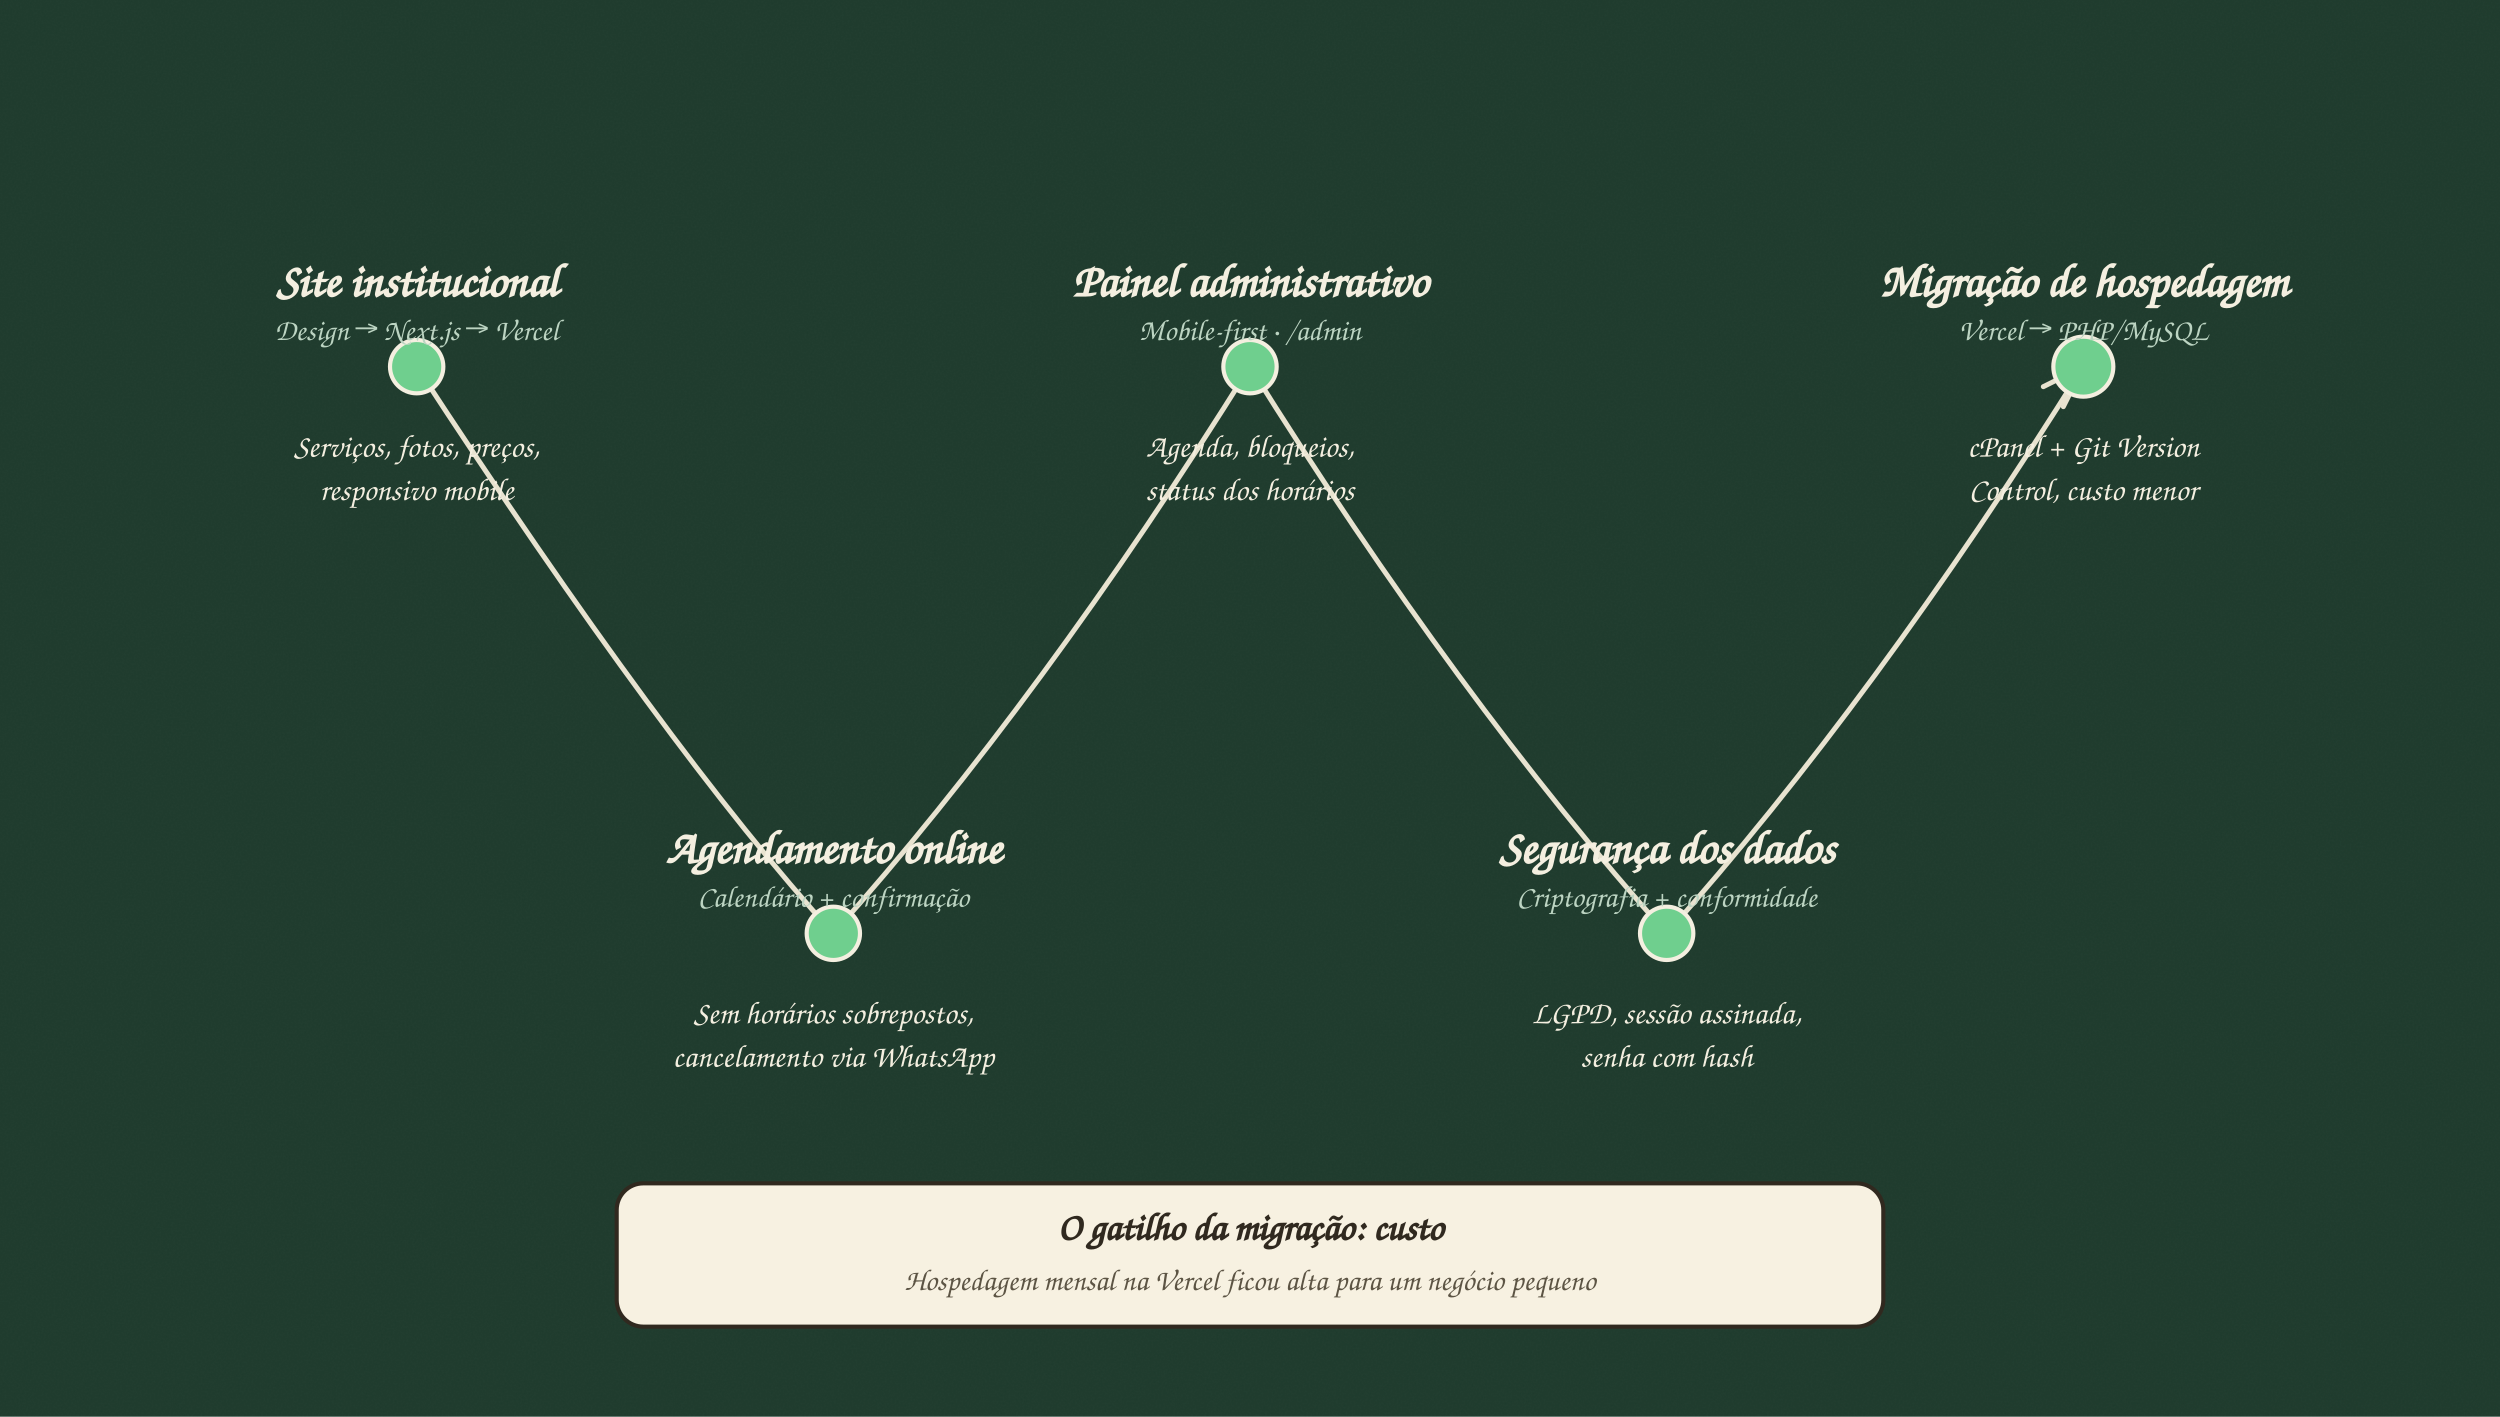
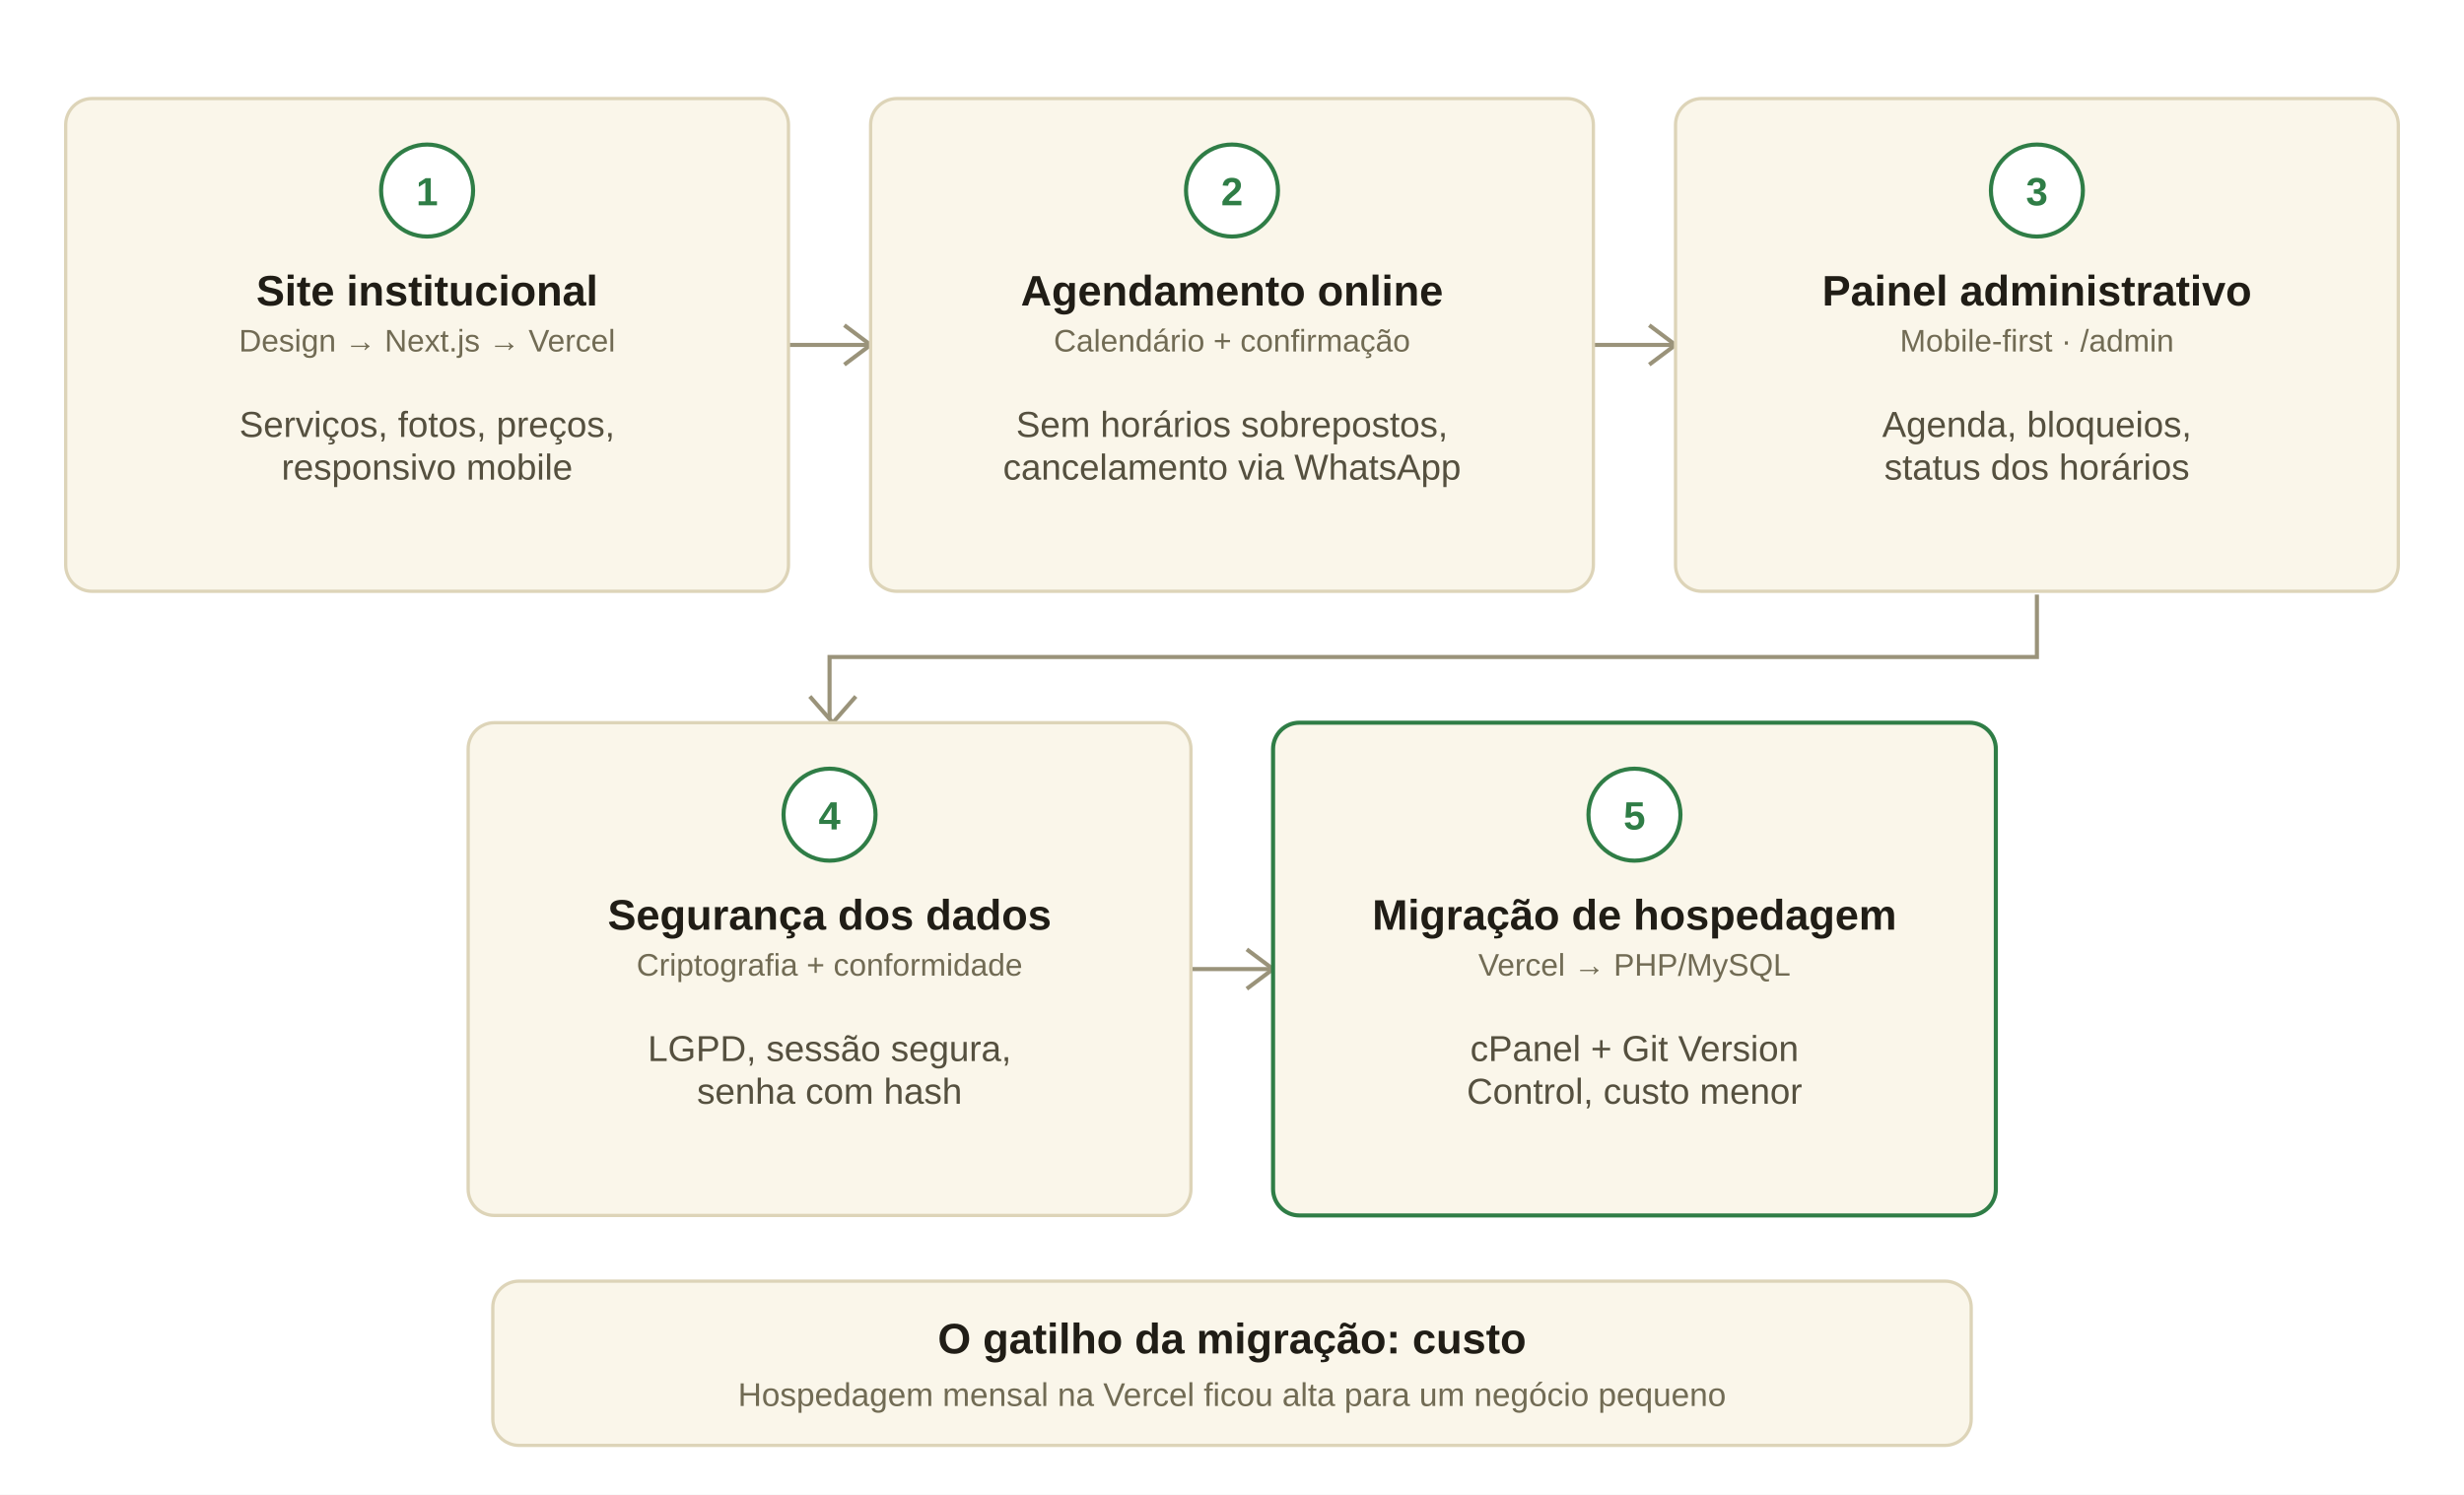
- <svg xmlns="http://www.w3.org/2000/svg" viewBox="0 0 1500 850">
-   <defs>
-     <filter id="chalkDustTl" x="-5%" y="-5%" width="110%" height="110%">
-       <feTurbulence type="fractalNoise" baseFrequency="0.85" numOctaves="2" result="noise" />
-       <feColorMatrix in="noise" type="matrix" values="0 0 0 0 1  0 0 0 0 1  0 0 0 0 1  0 0 0 0.025 0" />
-     </filter>
-   </defs>
-   <rect width="1500" height="850" fill="#1d3a2c" />
-   <rect width="1500" height="850" filter="url(#chalkDustTl)" />
-   <path d="M250,220 Q400,450 500,560 Q625,420 750,220 Q875,420 1000,560 Q1125,420 1250,220" fill="none" stroke="#e8e3d0" stroke-width="3" stroke-linecap="round" />
-   <path d="M1250,220 L1226,232" stroke="#e8e3d0" stroke-width="3" stroke-linecap="round" />
-   <path d="M1250,220 L1238,244" stroke="#e8e3d0" stroke-width="3" stroke-linecap="round" />
-   <g font-family="'Comic Sans MS','Segoe Print','Bradley Hand',cursive">
-     <g transform="translate(250,220)">
-       <circle r="16" fill="#6fcf8e" stroke="#f4efe0" stroke-width="2.5" />
-       <text y="-42" text-anchor="middle" fill="#f4efe0" font-size="28" font-weight="700">Site institucional</text>
-       <text y="-16" text-anchor="middle" fill="#bcd4c2" font-size="18">Design → Next.js → Vercel</text>
-       <text y="54" text-anchor="middle" fill="#f4efe0" font-size="19">Serviços, fotos, preços,</text>
-       <text y="80" text-anchor="middle" fill="#f4efe0" font-size="19">responsivo mobile</text>
-     </g>
-     <g transform="translate(500,560)">
-       <circle r="16" fill="#6fcf8e" stroke="#f4efe0" stroke-width="2.5" />
-       <text y="-42" text-anchor="middle" fill="#f4efe0" font-size="28" font-weight="700">Agendamento online</text>
-       <text y="-16" text-anchor="middle" fill="#bcd4c2" font-size="18">Calendário + confirmação</text>
-       <text y="54" text-anchor="middle" fill="#f4efe0" font-size="19">Sem horários sobrepostos,</text>
-       <text y="80" text-anchor="middle" fill="#f4efe0" font-size="19">cancelamento via WhatsApp</text>
-     </g>
-     <g transform="translate(750,220)">
-       <circle r="16" fill="#6fcf8e" stroke="#f4efe0" stroke-width="2.5" />
-       <text y="-42" text-anchor="middle" fill="#f4efe0" font-size="28" font-weight="700">Painel administrativo</text>
-       <text y="-16" text-anchor="middle" fill="#bcd4c2" font-size="18">Mobile-first · /admin</text>
-       <text y="54" text-anchor="middle" fill="#f4efe0" font-size="19">Agenda, bloqueios,</text>
-       <text y="80" text-anchor="middle" fill="#f4efe0" font-size="19">status dos horários</text>
-     </g>
-     <g transform="translate(1000,560)">
-       <circle r="16" fill="#6fcf8e" stroke="#f4efe0" stroke-width="2.5" />
-       <text y="-42" text-anchor="middle" fill="#f4efe0" font-size="28" font-weight="700">Segurança dos dados</text>
-       <text y="-16" text-anchor="middle" fill="#bcd4c2" font-size="18">Criptografia + conformidade</text>
-       <text y="54" text-anchor="middle" fill="#f4efe0" font-size="19">LGPD, sessão assinada,</text>
-       <text y="80" text-anchor="middle" fill="#f4efe0" font-size="19">senha com hash</text>
-     </g>
-     <g transform="translate(1250,220)">
-       <circle r="18" fill="#6fcf8e" stroke="#f4efe0" stroke-width="2.5" />
-       <text y="-42" text-anchor="middle" fill="#f4efe0" font-size="28" font-weight="700">Migração de hospedagem</text>
-       <text y="-16" text-anchor="middle" fill="#bcd4c2" font-size="18">Vercel → PHP/MySQL</text>
-       <text y="54" text-anchor="middle" fill="#f4efe0" font-size="19">cPanel + Git Version</text>
-       <text y="80" text-anchor="middle" fill="#f4efe0" font-size="19">Control, custo menor</text>
-     </g>
+ <svg xmlns="http://www.w3.org/2000/svg" viewBox="0 0 1500 910">
+   <rect width="1500" height="910" fill="#ffffff" />
+   <g stroke="#9a937a" stroke-width="2.5" fill="none">
+     <path d="M480,210 L528,210" />
+     <path d="M514,198 L530,210 L514,222" />
+     <path d="M970,210 L1018,210" />
+     <path d="M1004,198 L1020,210 L1004,222" />
+     <path d="M1240,362 L1240,400 L505,400 L505,438" />
+     <path d="M493,424 L507,440 L521,424" />
+     <path d="M725,590 L773,590" />
+     <path d="M759,578 L775,590 L759,602" />
  </g>
-   <g transform="translate(750,750)" font-family="'Comic Sans MS','Segoe Print','Bradley Hand',cursive">
-     <rect x="-380" y="-40" width="760" height="86" rx="16" fill="#f7f1e1" stroke="#30291f" stroke-width="2.5" />
-     <text text-anchor="middle" y="-6" fill="#30291f" font-size="23" font-weight="700">O gatilho da migração: custo</text>
-     <text text-anchor="middle" y="24" fill="#5c5444" font-size="18">Hospedagem mensal na Vercel ficou alta para um negócio pequeno</text>
+   <g font-family="Arial, Helvetica, sans-serif">
+     <rect x="40" y="60" width="440" height="300" rx="16" fill="#faf6ea" stroke="#ddd4b8" stroke-width="2" />
+     <circle cx="260" cy="116" r="28" fill="#ffffff" stroke="#2f7d46" stroke-width="2.5" />
+     <text x="260" y="125" text-anchor="middle" fill="#2f7d46" font-size="24" font-weight="700">1</text>
+     <text x="260" y="186" text-anchor="middle" fill="#201d16" font-size="26" font-weight="700">Site institucional</text>
+     <text x="260" y="214" text-anchor="middle" fill="#716b54" font-size="19">Design → Next.js → Vercel</text>
+     <text x="260" y="266" text-anchor="middle" fill="#55503f" font-size="22">Serviços, fotos, preços,</text>
+     <text x="260" y="292" text-anchor="middle" fill="#55503f" font-size="22">responsivo mobile</text>
+     <rect x="530" y="60" width="440" height="300" rx="16" fill="#faf6ea" stroke="#ddd4b8" stroke-width="2" />
+     <circle cx="750" cy="116" r="28" fill="#ffffff" stroke="#2f7d46" stroke-width="2.5" />
+     <text x="750" y="125" text-anchor="middle" fill="#2f7d46" font-size="24" font-weight="700">2</text>
+     <text x="750" y="186" text-anchor="middle" fill="#201d16" font-size="26" font-weight="700">Agendamento online</text>
+     <text x="750" y="214" text-anchor="middle" fill="#716b54" font-size="19">Calendário + confirmação</text>
+     <text x="750" y="266" text-anchor="middle" fill="#55503f" font-size="22">Sem horários sobrepostos,</text>
+     <text x="750" y="292" text-anchor="middle" fill="#55503f" font-size="22">cancelamento via WhatsApp</text>
+     <rect x="1020" y="60" width="440" height="300" rx="16" fill="#faf6ea" stroke="#ddd4b8" stroke-width="2" />
+     <circle cx="1240" cy="116" r="28" fill="#ffffff" stroke="#2f7d46" stroke-width="2.5" />
+     <text x="1240" y="125" text-anchor="middle" fill="#2f7d46" font-size="24" font-weight="700">3</text>
+     <text x="1240" y="186" text-anchor="middle" fill="#201d16" font-size="26" font-weight="700">Painel administrativo</text>
+     <text x="1240" y="214" text-anchor="middle" fill="#716b54" font-size="19">Mobile-first · /admin</text>
+     <text x="1240" y="266" text-anchor="middle" fill="#55503f" font-size="22">Agenda, bloqueios,</text>
+     <text x="1240" y="292" text-anchor="middle" fill="#55503f" font-size="22">status dos horários</text>
+     <rect x="285" y="440" width="440" height="300" rx="16" fill="#faf6ea" stroke="#ddd4b8" stroke-width="2" />
+     <circle cx="505" cy="496" r="28" fill="#ffffff" stroke="#2f7d46" stroke-width="2.5" />
+     <text x="505" y="505" text-anchor="middle" fill="#2f7d46" font-size="24" font-weight="700">4</text>
+     <text x="505" y="566" text-anchor="middle" fill="#201d16" font-size="26" font-weight="700">Segurança dos dados</text>
+     <text x="505" y="594" text-anchor="middle" fill="#716b54" font-size="19">Criptografia + conformidade</text>
+     <text x="505" y="646" text-anchor="middle" fill="#55503f" font-size="22">LGPD, sessão segura,</text>
+     <text x="505" y="672" text-anchor="middle" fill="#55503f" font-size="22">senha com hash</text>
+     <rect x="775" y="440" width="440" height="300" rx="16" fill="#faf6ea" stroke="#2f7d46" stroke-width="2.5" />
+     <circle cx="995" cy="496" r="28" fill="#ffffff" stroke="#2f7d46" stroke-width="2.5" />
+     <text x="995" y="505" text-anchor="middle" fill="#2f7d46" font-size="24" font-weight="700">5</text>
+     <text x="995" y="566" text-anchor="middle" fill="#201d16" font-size="26" font-weight="700">Migração de hospedagem</text>
+     <text x="995" y="594" text-anchor="middle" fill="#716b54" font-size="19">Vercel → PHP/MySQL</text>
+     <text x="995" y="646" text-anchor="middle" fill="#55503f" font-size="22">cPanel + Git Version</text>
+     <text x="995" y="672" text-anchor="middle" fill="#55503f" font-size="22">Control, custo menor</text>
+   </g>
+   <g font-family="Arial, Helvetica, sans-serif">
+     <rect x="300" y="780" width="900" height="100" rx="16" fill="#faf6ea" stroke="#ddd4b8" stroke-width="2" />
+     <text x="750" y="824" text-anchor="middle" fill="#201d16" font-size="26" font-weight="700">O gatilho da migração: custo</text>
+     <text x="750" y="856" text-anchor="middle" fill="#716b54" font-size="20">Hospedagem mensal na Vercel ficou alta para um negócio pequeno</text>
  </g>
</svg>
